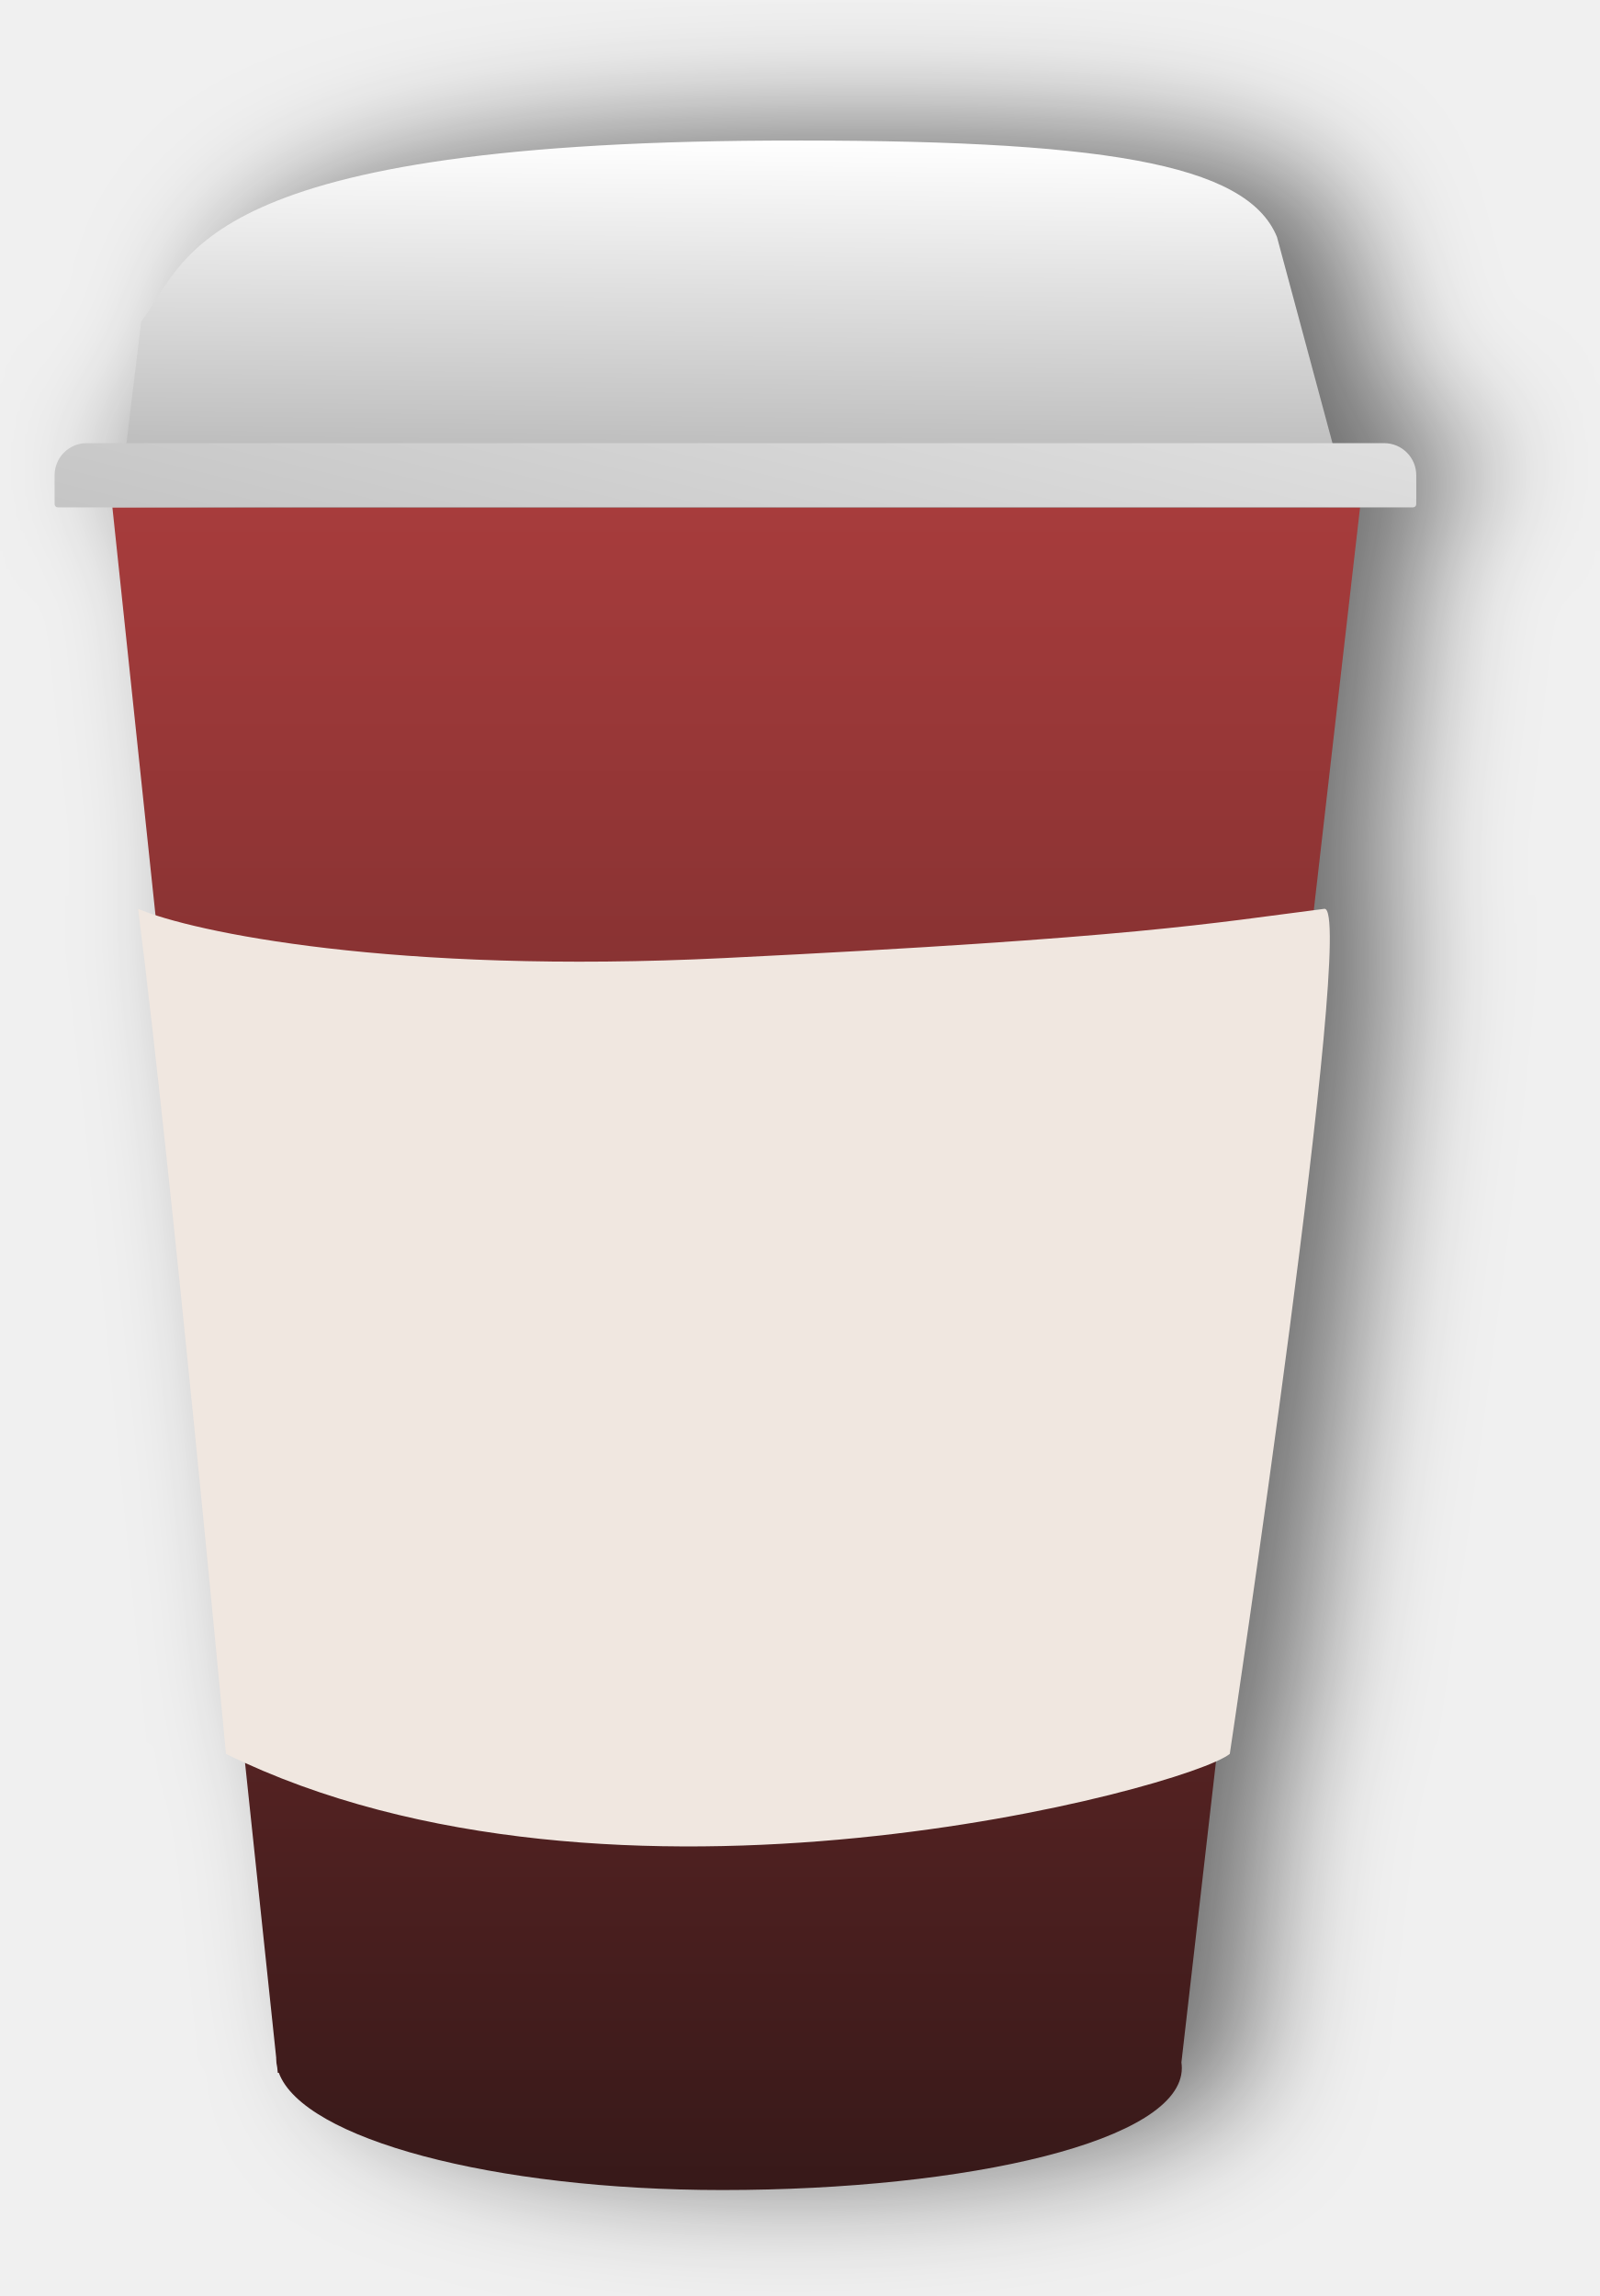
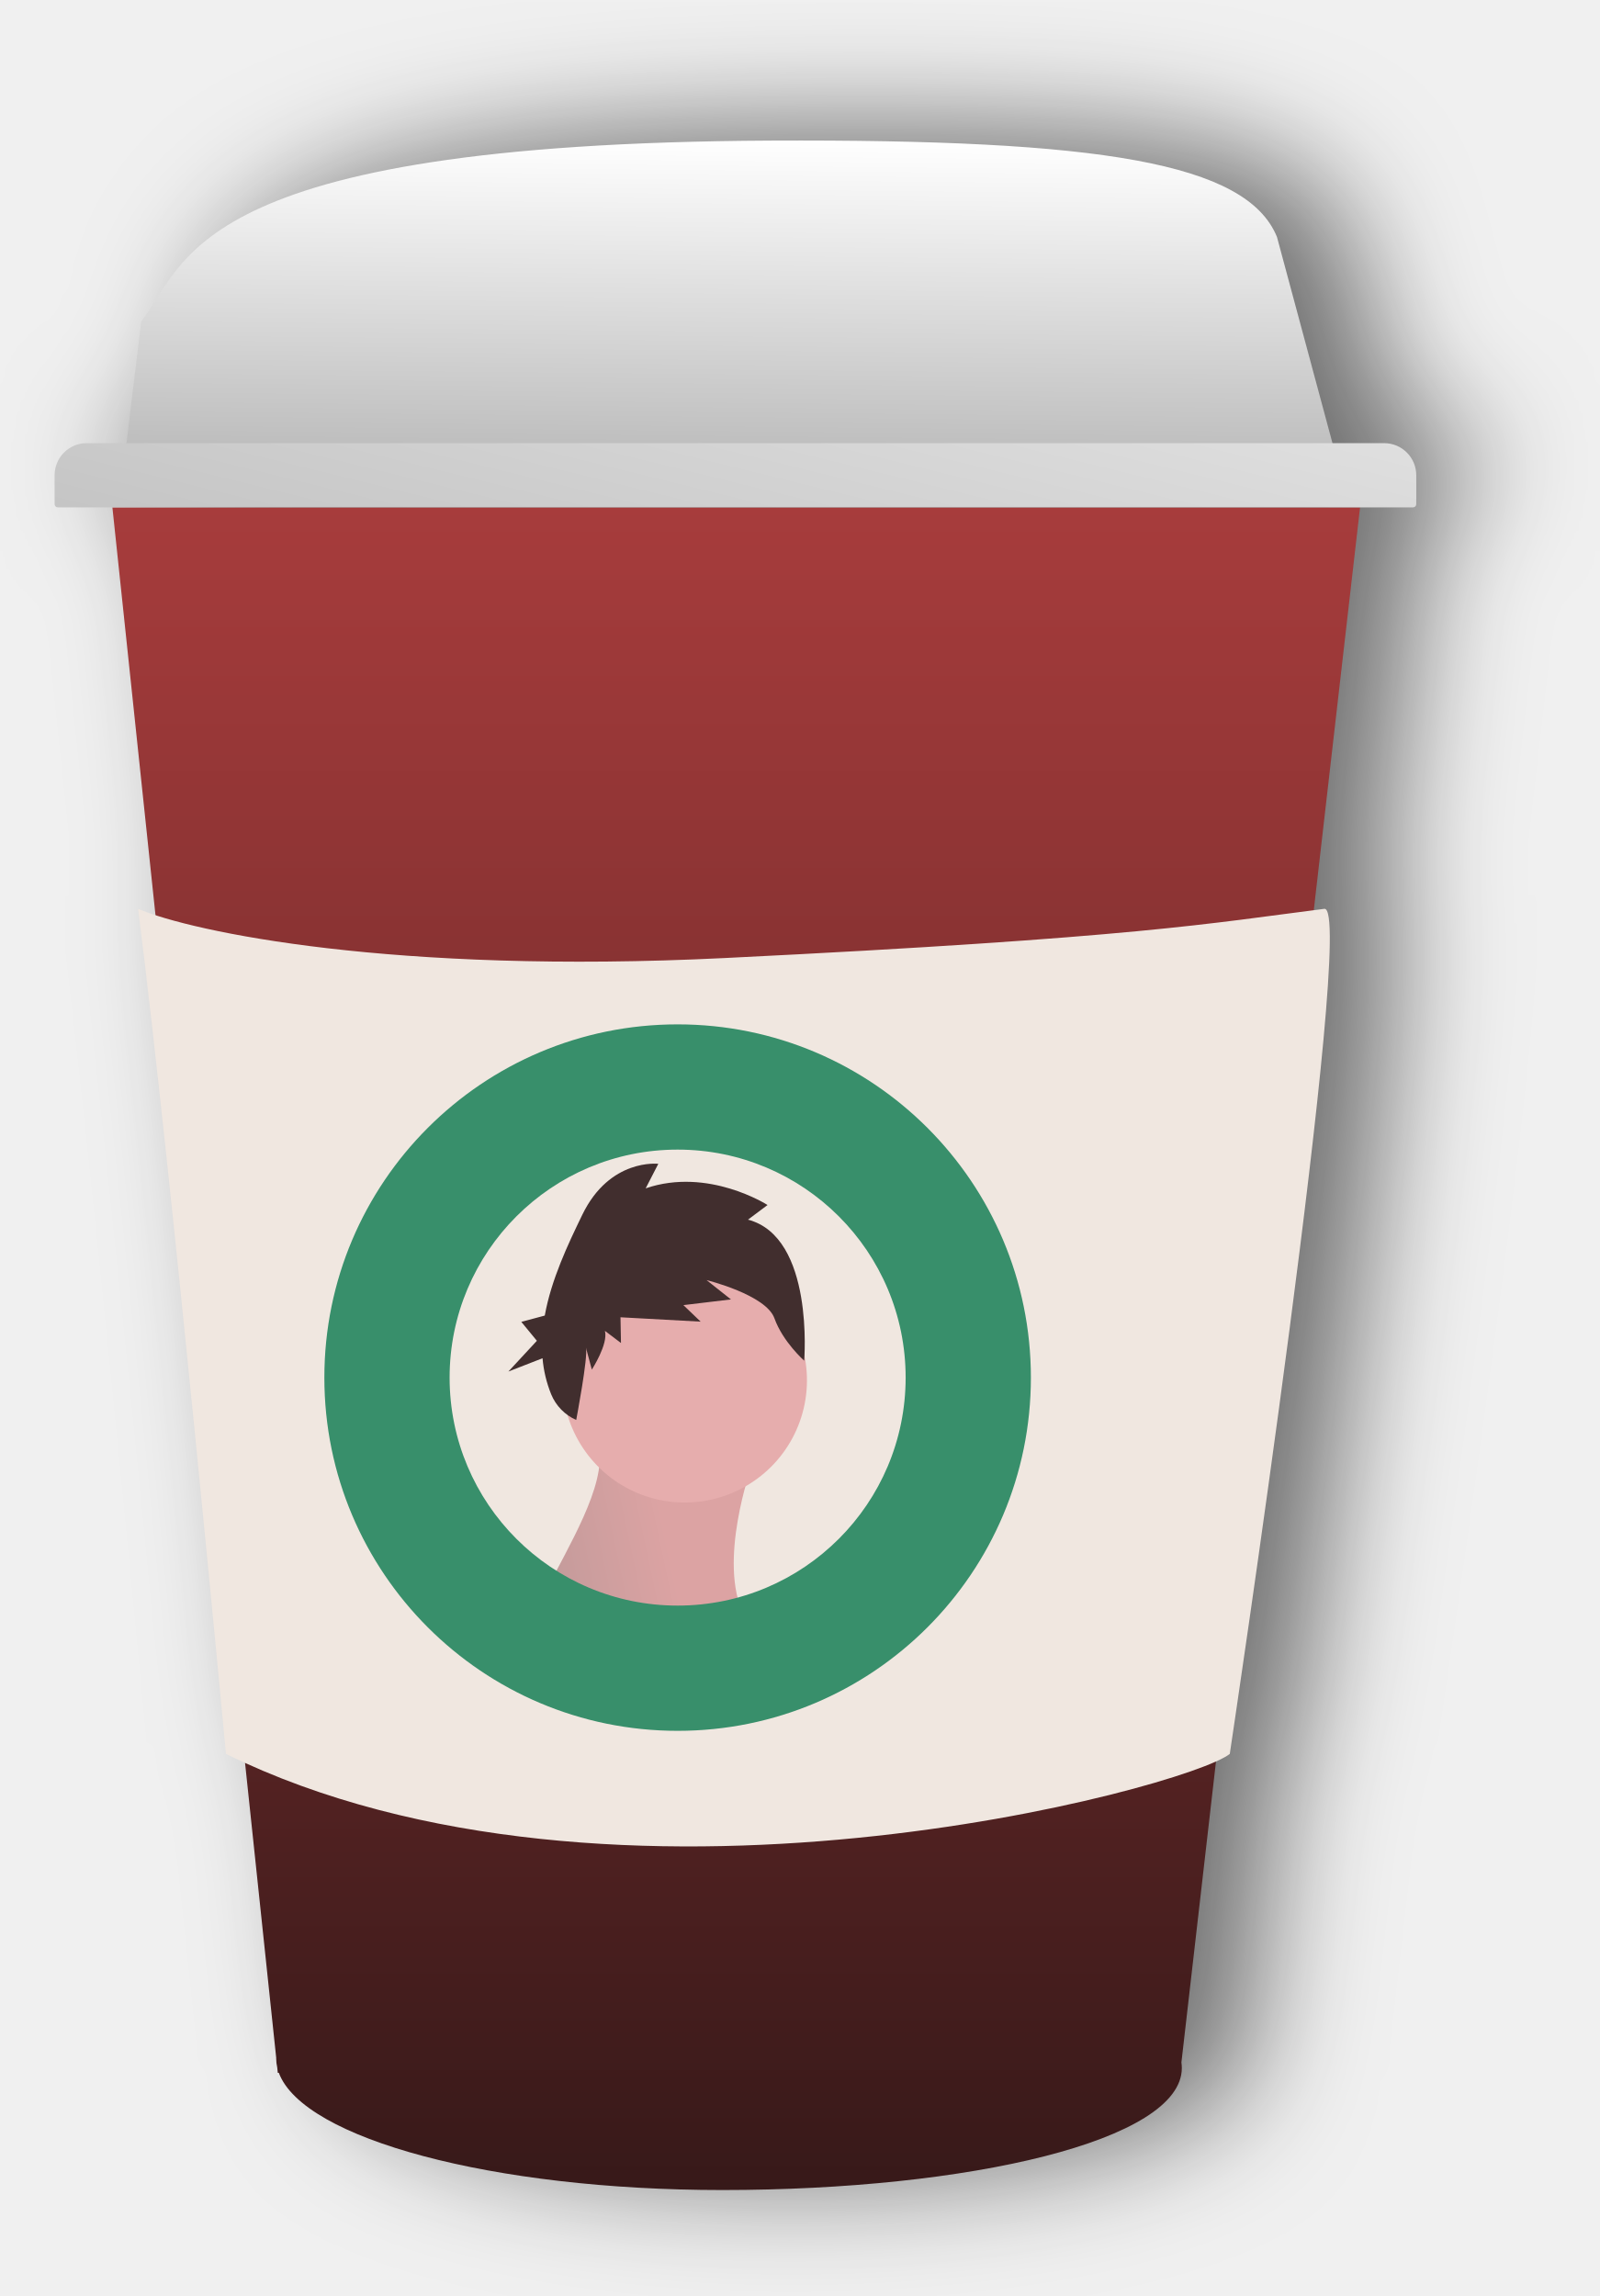
<svg xmlns="http://www.w3.org/2000/svg" width="498" height="715" viewBox="0 0 498 715" fill="none">
  <g filter="url(#filter0_d)">
    <path fill-rule="evenodd" clip-rule="evenodd" d="M423.5 158H35L86.002 640.785C86.001 640.856 86 640.928 86 641C86 641.945 86.108 642.883 86.322 643.812L86.5 645.5H86.827C94.42 666.027 153.352 682 224.925 682C301.651 682 368 666.644 368 644C368 643.422 367.957 642.845 367.871 642.269L423.5 158Z" fill="url(#paint0_linear)" />
    <path d="M240.048 43.787C57.745 44.6 58.156 82.711 43.986 100.019L38 149.396C248.669 133.291 407.625 138.489 418.982 153.14L397.625 73.787C388.161 50.657 342.484 43.33 240.048 43.787Z" fill="url(#paint1_linear)" />
    <path d="M17 148C17 142.477 21.477 138 27 138H431C436.523 138 441 142.477 441 148V157C441 157.552 440.552 158 440 158H18C17.448 158 17 157.552 17 157V148Z" fill="url(#paint2_linear)" />
    <path d="M225.596 298.347C122.458 303.42 60.014 290.244 43 283.022C53.524 365.987 70.363 546.185 70.363 546.185C190.866 605.371 369.778 556.754 382.933 546.185C382.933 546.185 422.684 281.718 412.376 283.022C377 287.5 354.518 292.006 225.596 298.347Z" fill="#F0E7E0" />
+     <g clip-path="url(#clip0)">
+       <path d="M234.024 456.608C234.024 456.608 223.324 486.342 231.645 502.993C239.966 519.644 218.562 538.674 218.562 538.674C218.562 538.674 162.662 510.129 169.798 495.857C176.934 481.585 188.828 462.557 186.449 450.657L234.024 456.608Z" fill="url(#paint3_linear)" />
+       <path d="M213.21 391.787C220.738 391.787 228.096 394.019 234.355 398.201C240.614 402.383 245.493 408.327 248.374 415.281C251.254 422.236 252.008 429.889 250.54 437.272C249.071 444.655 245.447 451.436 240.124 456.759C234.801 462.082 228.019 465.707 220.637 467.176C213.254 468.644 205.601 467.891 198.646 465.01C191.692 462.129 185.747 457.251 181.565 450.992C177.383 444.733 175.151 437.375 175.151 429.847C175.151 424.849 176.135 419.9 178.048 415.282C179.96 410.664 182.764 406.469 186.298 402.935C189.832 399.4 194.028 396.597 198.645 394.684C203.263 392.771 208.212 391.787 213.21 391.787V391.787Z" fill="#E6ADAD" />
+       <path d="M232.909 379.816L239 375.256C239 375.256 220.529 363.379 201.053 370.064L204.986 362.424C204.986 362.424 189.881 360.62 181.323 378.281C176.824 387.564 171.657 398.445 169.63 409.683L162.327 411.642L167.174 417.538L158.302 427.112L168.933 422.969C169.265 426.821 170.172 430.602 171.621 434.187C173.085 437.766 175.883 440.637 179.423 442.194V442.194C179.423 442.194 183.187 422.416 182.455 419.685L184.286 426.512C184.286 426.512 189.459 418.539 188.361 414.443L193.362 418.225L193.209 410.216L218.165 411.575L212.798 406.428L227.608 404.653L220.013 398.639C220.013 398.639 238.514 403.192 241.145 410.536C243.776 417.88 250.408 423.728 250.408 423.728C250.408 423.728 253.639 385.234 232.909 379.816Z" fill="#412E2E" />
+     </g>
+     <path fill-rule="evenodd" clip-rule="evenodd" d="M211 539C271.751 539 321 489.751 321 429C321 368.249 271.751 319 211 319C150.249 319 101 368.249 101 429C101 489.751 150.249 539 211 539ZM211 500C250.212 500 282 468.212 282 429C282 389.788 250.212 358 211 358C171.788 358 140 389.788 140 429C140 468.212 171.788 500 211 500Z" fill="#388F6B" />
  </g>
  <defs>
    <filter id="filter0_d" x="0" y="0.624" width="498" height="714.376" filterUnits="userSpaceOnUse" color-interpolation-filters="sRGB">
      <feFlood flood-opacity="0" result="BackgroundImageFix" />
      <feColorMatrix in="SourceAlpha" type="matrix" values="0 0 0 0 0 0 0 0 0 0 0 0 0 0 0 0 0 0 127 0" />
      <feOffset dx="20" dy="-4" />
      <feGaussianBlur stdDeviation="18.5" />
      <feColorMatrix type="matrix" values="0 0 0 0 0 0 0 0 0 0 0 0 0 0 0 0 0 0 0.54 0" />
      <feBlend mode="normal" in2="BackgroundImageFix" result="effect1_dropShadow" />
      <feBlend mode="normal" in="SourceGraphic" in2="effect1_dropShadow" result="shape" />
    </filter>
    <linearGradient id="paint0_linear" x1="229.25" y1="158" x2="229.25" y2="682" gradientUnits="userSpaceOnUse">
      <stop stop-color="#A73C3C" />
      <stop offset="1" stop-color="#371919" />
    </linearGradient>
    <linearGradient id="paint1_linear" x1="229.55" y1="43.496" x2="228.491" y2="151.268" gradientUnits="userSpaceOnUse">
      <stop stop-color="white" />
      <stop offset="1" stop-color="#B6B6B6" />
    </linearGradient>
    <linearGradient id="paint2_linear" x1="284" y1="100.353" x2="251.438" y2="233.205" gradientUnits="userSpaceOnUse">
      <stop stop-color="#DFDFDF" />
      <stop offset="1" stop-color="#C1C1C1" />
    </linearGradient>
+     <linearGradient id="paint3_linear" x1="201.596" y1="450.657" x2="129.749" y2="465.91" gradientUnits="userSpaceOnUse">
+       <stop stop-color="#DCA3A3" />
+       <stop offset="1" stop-color="#AD9393" />
+     </linearGradient>
+     <clipPath id="clip0">
+       <rect x="145" y="353" width="109.726" height="185.674" fill="white" />
+     </clipPath>
  </defs>
</svg>
